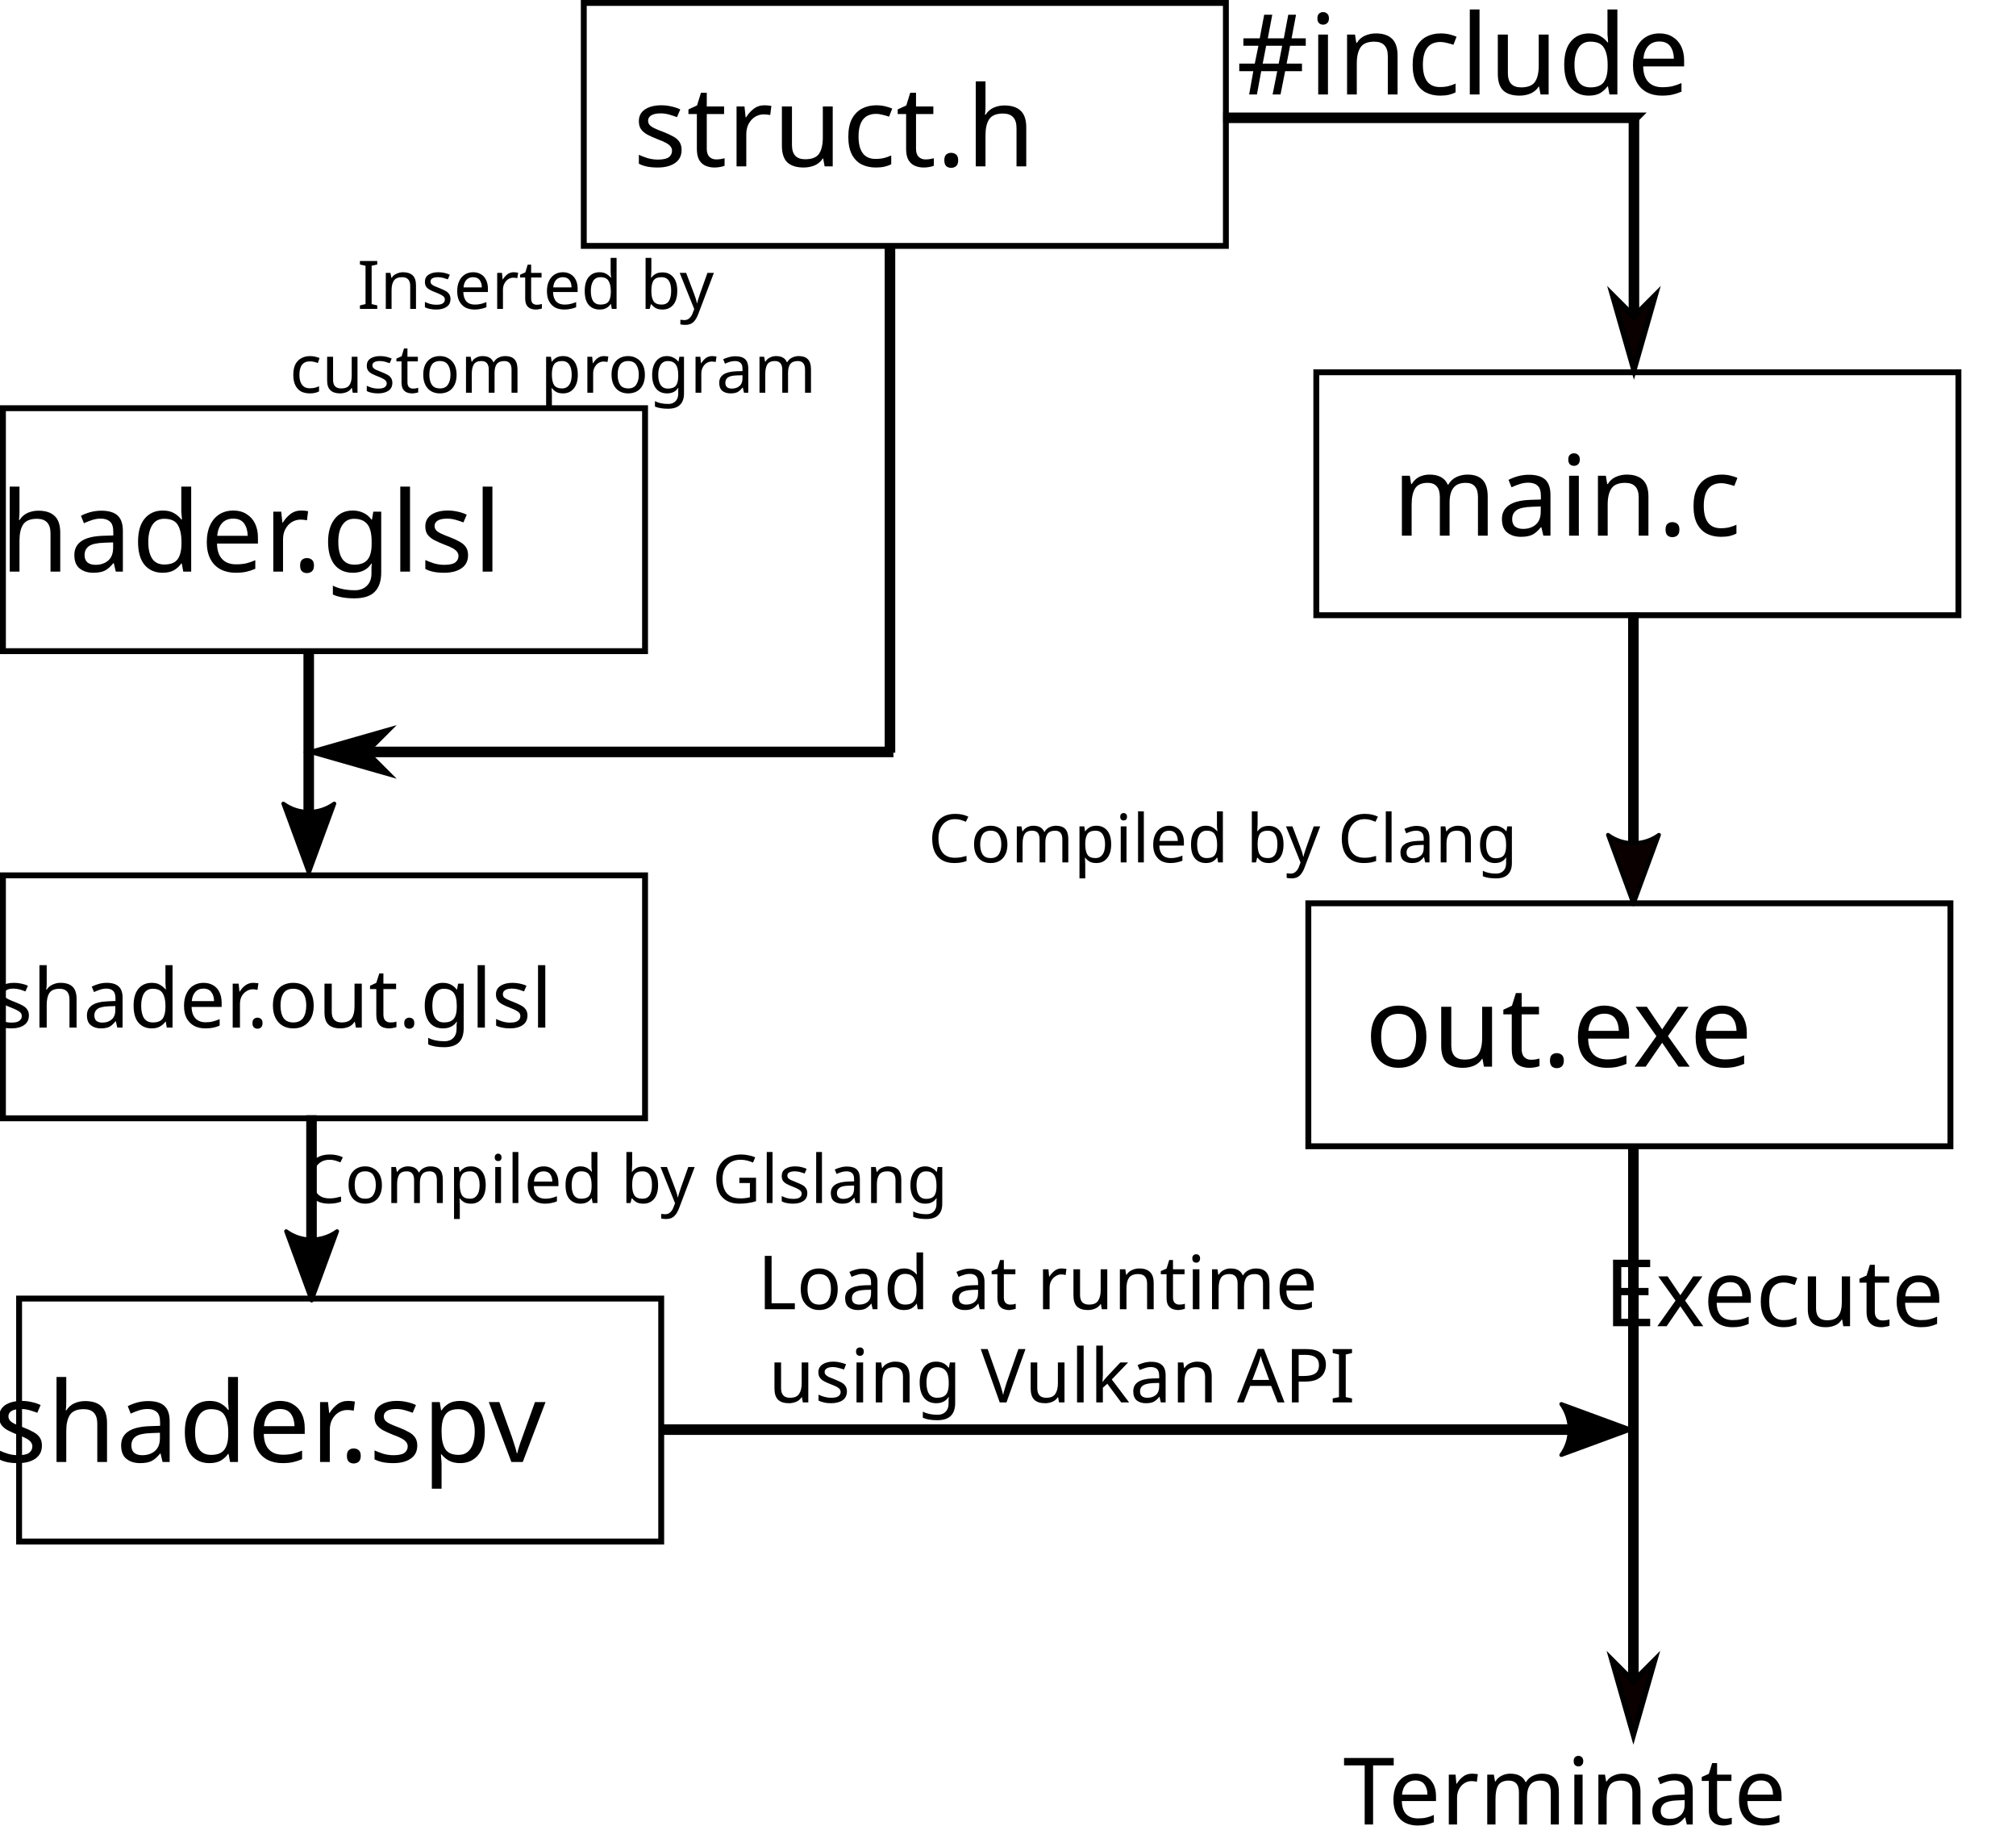
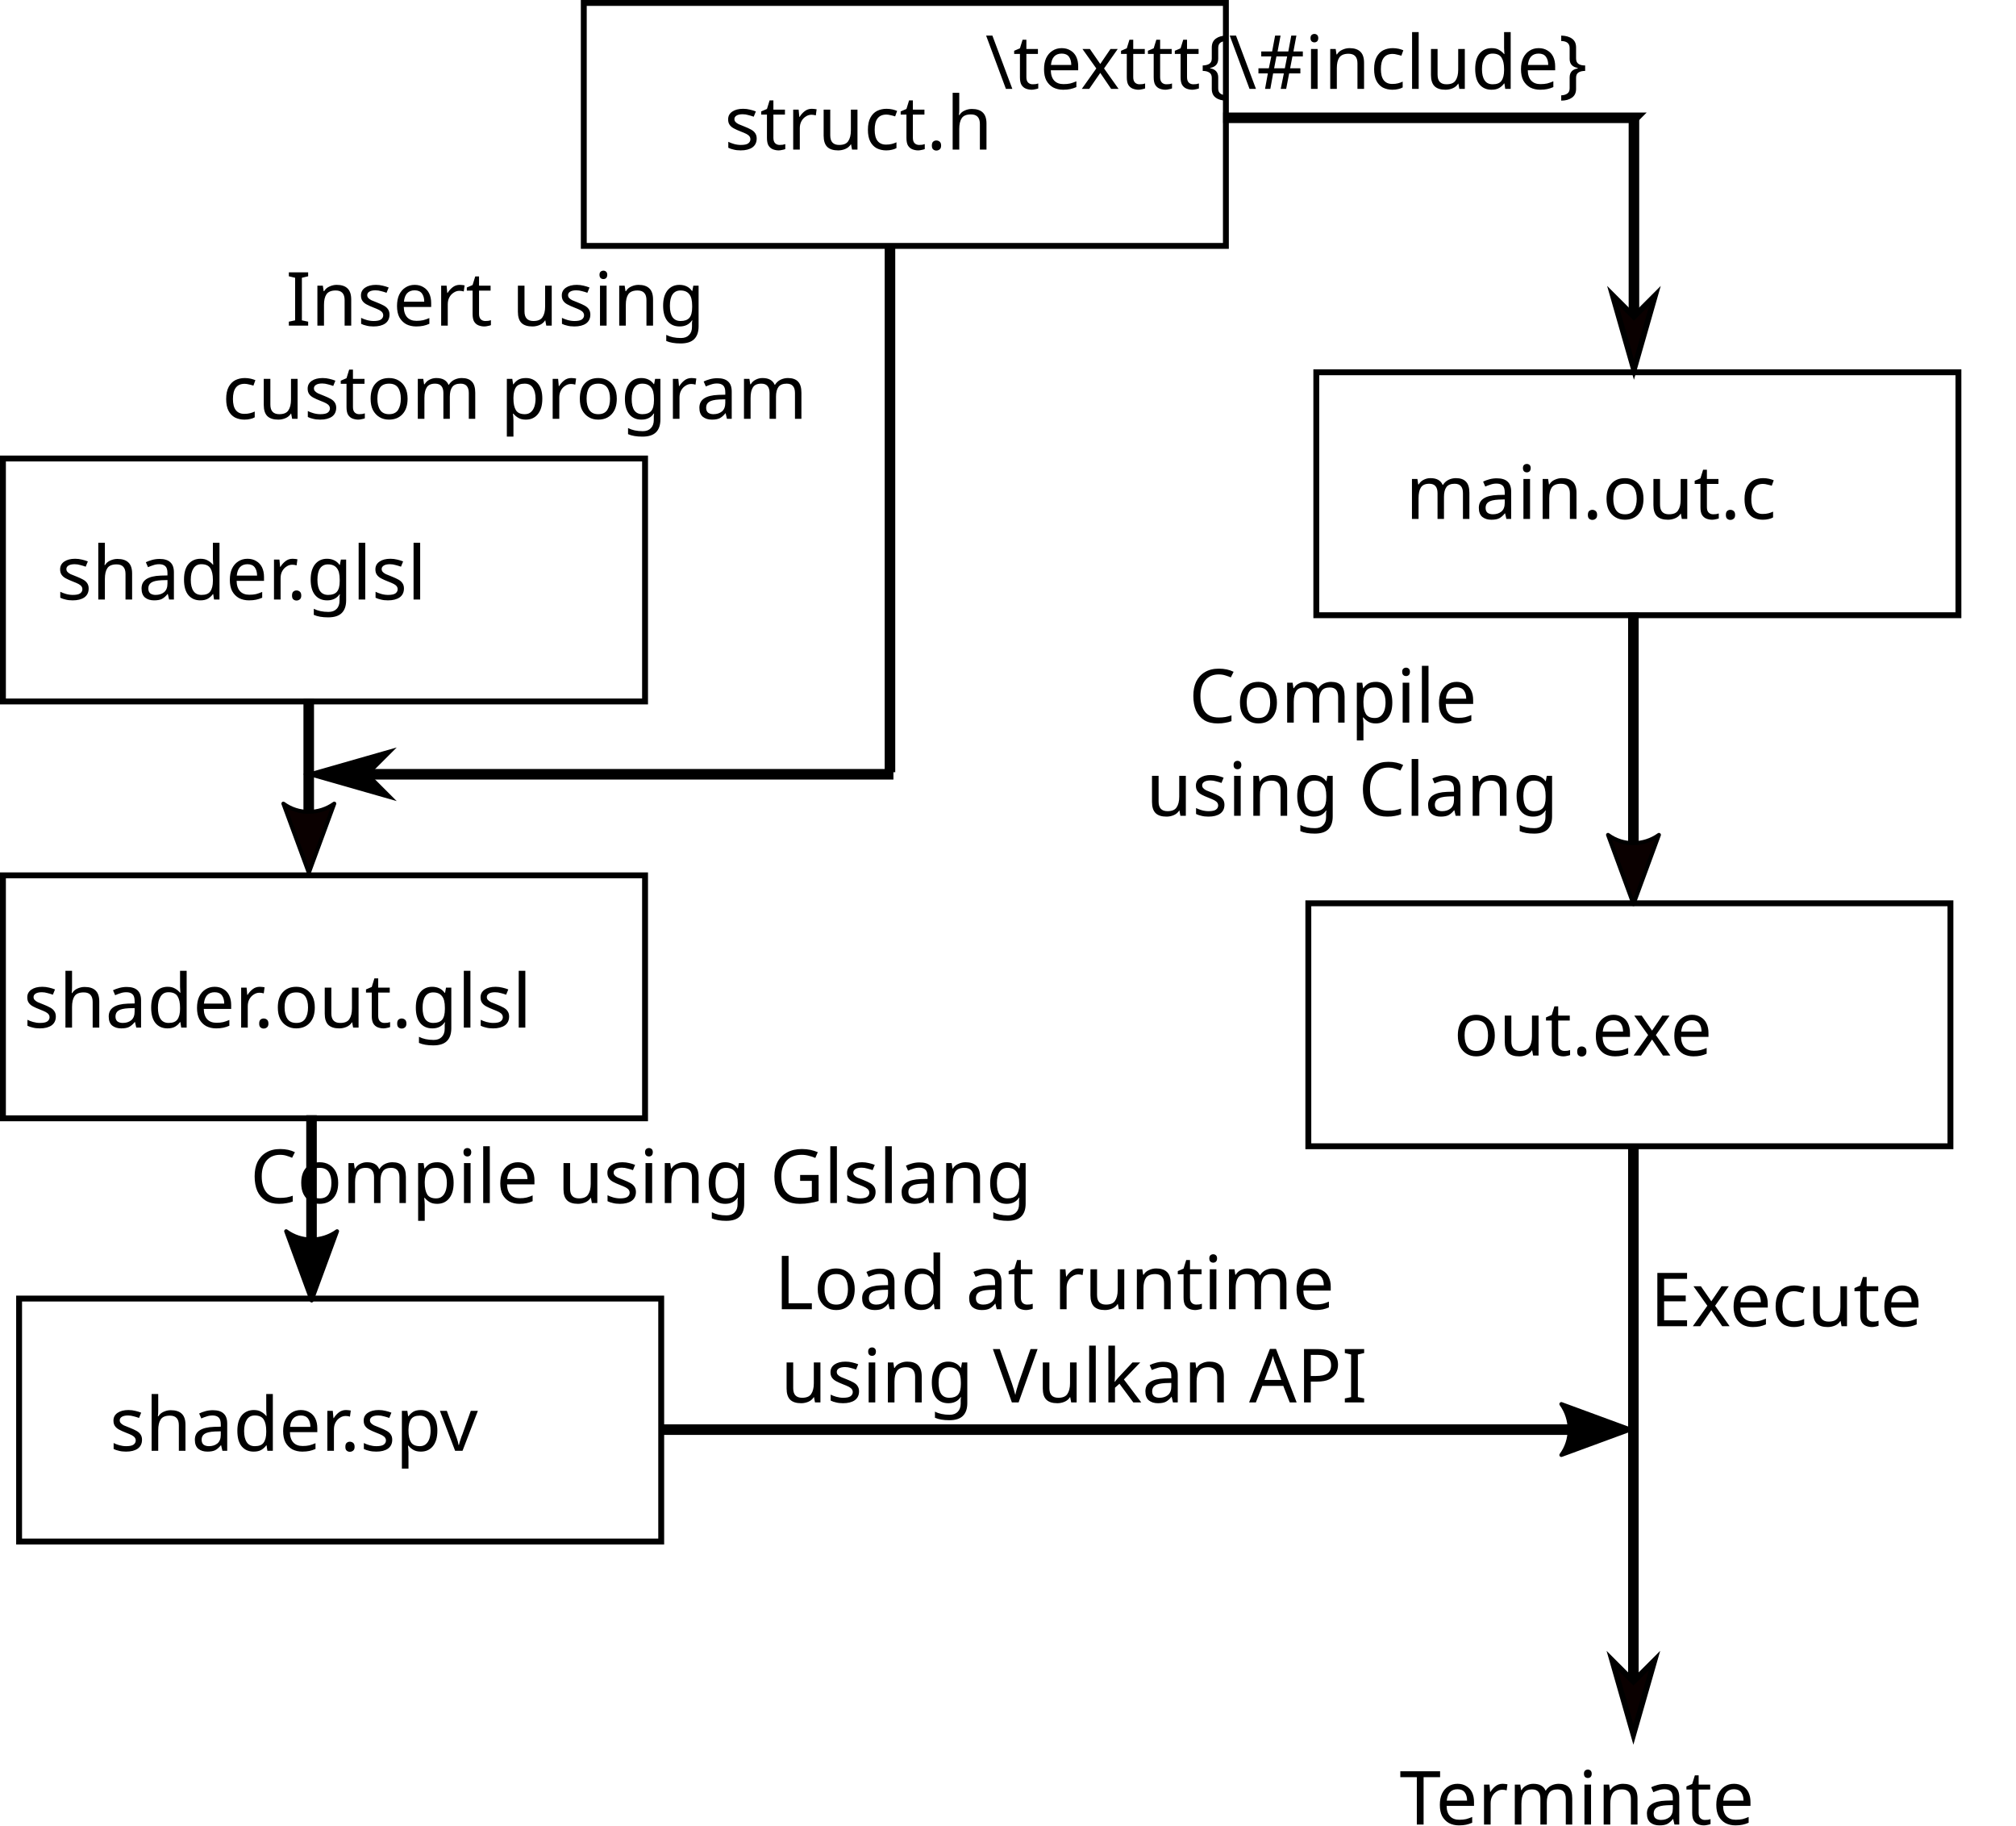
- <svg xmlns="http://www.w3.org/2000/svg" width="190.881mm" height="172.848mm" viewBox="0 0 190.881 172.848" version="1.1" id="svg8">
+ <svg xmlns="http://www.w3.org/2000/svg" id="svg8" version="1.1" viewBox="0 0 190.881 172.848" height="172.848mm" width="190.881mm">
  <defs id="defs2">
-     <marker style="overflow:visible" id="marker13497" refX="0" refY="0" orient="auto">
-       <path transform="scale(-0.6)" d="M 8.719,4.034 -2.207,0.016 8.719,-4.002 c -1.745,2.372 -1.735,5.617 -6e-7,8.035 z" style="fill:#000000;fill-opacity:1;fill-rule:evenodd;stroke:#000000;stroke-width:0.625;stroke-linejoin:round;stroke-opacity:1" id="path13495" />
+     <marker orient="auto" refY="0" refX="0" id="marker13497" style="overflow:visible">
+       <path id="path13495" style="fill:#000000;fill-opacity:1;fill-rule:evenodd;stroke:#000000;stroke-width:0.625;stroke-linejoin:round;stroke-opacity:1" d="M 8.719,4.034 -2.207,0.016 8.719,-4.002 c -1.745,2.372 -1.735,5.617 -6e-7,8.035 z" transform="scale(-0.6)" />
    </marker>
-     <marker style="overflow:visible" id="marker13397" refX="0" refY="0" orient="auto">
-       <path transform="scale(-0.6)" d="M 8.719,4.034 -2.207,0.016 8.719,-4.002 c -1.745,2.372 -1.735,5.617 -6e-7,8.035 z" style="fill:#000000;fill-opacity:1;fill-rule:evenodd;stroke:#000000;stroke-width:0.625;stroke-linejoin:round;stroke-opacity:1" id="path13395" />
+     <marker orient="auto" refY="0" refX="0" id="marker13397" style="overflow:visible">
+       <path id="path13395" style="fill:#000000;fill-opacity:1;fill-rule:evenodd;stroke:#000000;stroke-width:0.625;stroke-linejoin:round;stroke-opacity:1" d="M 8.719,4.034 -2.207,0.016 8.719,-4.002 c -1.745,2.372 -1.735,5.617 -6e-7,8.035 z" transform="scale(-0.6)" />
    </marker>
-     <marker orient="auto" refY="0" refX="0" id="Arrow1Mstart" style="overflow:visible">
-       <path id="path4687" d="M 0,0 5,-5 -12.5,0 5,5 Z" style="fill:#000000;fill-opacity:1;fill-rule:evenodd;stroke:#000000;stroke-width:1pt;stroke-opacity:1" transform="matrix(0.4,0,0,0.4,4,0)" />
+     <marker style="overflow:visible" id="Arrow1Mstart" refX="0" refY="0" orient="auto">
+       <path transform="matrix(0.4,0,0,0.4,4,0)" style="fill:#000000;fill-opacity:1;fill-rule:evenodd;stroke:#000000;stroke-width:1pt;stroke-opacity:1" d="M 0,0 5,-5 -12.5,0 5,5 Z" id="path4687" />
    </marker>
-     <marker style="overflow:visible" id="marker12097" refX="0" refY="0" orient="auto">
-       <path transform="scale(-0.6)" d="M 8.719,4.034 -2.207,0.016 8.719,-4.002 c -1.745,2.372 -1.735,5.617 -6e-7,8.035 z" style="fill:#000000;fill-opacity:1;fill-rule:evenodd;stroke:#000000;stroke-width:0.625;stroke-linejoin:round;stroke-opacity:1" id="path12095" />
+     <marker orient="auto" refY="0" refX="0" id="marker12097" style="overflow:visible">
+       <path id="path12095" style="fill:#000000;fill-opacity:1;fill-rule:evenodd;stroke:#000000;stroke-width:0.625;stroke-linejoin:round;stroke-opacity:1" d="M 8.719,4.034 -2.207,0.016 8.719,-4.002 c -1.745,2.372 -1.735,5.617 -6e-7,8.035 z" transform="scale(-0.6)" />
    </marker>
-     <marker orient="auto" refY="0" refX="0" id="Arrow1Mend" style="overflow:visible">
-       <path id="path4690" d="M 0,0 5,-5 -12.5,0 5,5 Z" style="fill:#0a0000;fill-opacity:1;fill-rule:evenodd;stroke:#000000;stroke-width:1pt;stroke-opacity:1" transform="matrix(-0.4,0,0,-0.4,-4,0)" />
+     <marker style="overflow:visible" id="Arrow1Mend" refX="0" refY="0" orient="auto">
+       <path transform="matrix(-0.4,0,0,-0.4,-4,0)" style="fill:#0a0000;fill-opacity:1;fill-rule:evenodd;stroke:#000000;stroke-width:1pt;stroke-opacity:1" d="M 0,0 5,-5 -12.5,0 5,5 Z" id="path4690" />
    </marker>
-     <marker orient="auto" refY="0" refX="0" id="Arrow2Lend" style="overflow:visible">
-       <path id="path4702" style="fill:#0a0000;fill-opacity:1;fill-rule:evenodd;stroke:#000000;stroke-width:0.625;stroke-linejoin:round;stroke-opacity:1" d="M 8.719,4.034 -2.207,0.016 8.719,-4.002 c -1.745,2.372 -1.735,5.617 -6e-7,8.035 z" transform="matrix(-1.1,0,0,-1.1,-1.1,0)" />
+     <marker style="overflow:visible" id="Arrow2Lend" refX="0" refY="0" orient="auto">
+       <path transform="matrix(-1.1,0,0,-1.1,-1.1,0)" d="M 8.719,4.034 -2.207,0.016 8.719,-4.002 c -1.745,2.372 -1.735,5.617 -6e-7,8.035 z" style="fill:#0a0000;fill-opacity:1;fill-rule:evenodd;stroke:#000000;stroke-width:0.625;stroke-linejoin:round;stroke-opacity:1" id="path4702" />
    </marker>
-     <marker orient="auto" refY="0" refX="0" id="Arrow2Mend" style="overflow:visible">
-       <path id="path4708" style="fill:#0a0000;fill-opacity:1;fill-rule:evenodd;stroke:#000000;stroke-width:0.625;stroke-linejoin:round;stroke-opacity:1" d="M 8.719,4.034 -2.207,0.016 8.719,-4.002 c -1.745,2.372 -1.735,5.617 -6e-7,8.035 z" transform="scale(-0.6)" />
+     <marker style="overflow:visible" id="Arrow2Mend" refX="0" refY="0" orient="auto">
+       <path transform="scale(-0.6)" d="M 8.719,4.034 -2.207,0.016 8.719,-4.002 c -1.745,2.372 -1.735,5.617 -6e-7,8.035 z" style="fill:#0a0000;fill-opacity:1;fill-rule:evenodd;stroke:#000000;stroke-width:0.625;stroke-linejoin:round;stroke-opacity:1" id="path4708" />
    </marker>
-     <marker orient="auto" refY="0" refX="0" id="Arrow1Lend" style="overflow:visible">
-       <path id="path4684" d="M 0,0 5,-5 -12.5,0 5,5 Z" style="fill:#0a0000;fill-opacity:1;fill-rule:evenodd;stroke:#000000;stroke-width:1pt;stroke-opacity:1" transform="matrix(-0.8,0,0,-0.8,-10,0)" />
+     <marker style="overflow:visible" id="Arrow1Lend" refX="0" refY="0" orient="auto">
+       <path transform="matrix(-0.8,0,0,-0.8,-10,0)" style="fill:#0a0000;fill-opacity:1;fill-rule:evenodd;stroke:#000000;stroke-width:1pt;stroke-opacity:1" d="M 0,0 5,-5 -12.5,0 5,5 Z" id="path4684" />
    </marker>
-     <marker orient="auto" refY="0" refX="0" id="Arrow1Lstart" style="overflow:visible">
-       <path id="path4681" d="M 0,0 5,-5 -12.5,0 5,5 Z" style="fill:#000000;fill-opacity:1;fill-rule:evenodd;stroke:#000000;stroke-width:1pt;stroke-opacity:1" transform="matrix(0.8,0,0,0.8,10,0)" />
+     <marker style="overflow:visible" id="Arrow1Lstart" refX="0" refY="0" orient="auto">
+       <path transform="matrix(0.8,0,0,0.8,10,0)" style="fill:#000000;fill-opacity:1;fill-rule:evenodd;stroke:#000000;stroke-width:1pt;stroke-opacity:1" d="M 0,0 5,-5 -12.5,0 5,5 Z" id="path4681" />
    </marker>
-     <marker orient="auto" refY="0" refX="0" id="Arrow1Lend-2" style="overflow:visible">
-       <path id="path4684-6" d="M 0,0 5,-5 -12.5,0 5,5 Z" style="fill:#0a0000;fill-opacity:1;fill-rule:evenodd;stroke:#000000;stroke-width:1pt;stroke-opacity:1" transform="matrix(-0.8,0,0,-0.8,-10,0)" />
+     <marker style="overflow:visible" id="Arrow1Lend-2" refX="0" refY="0" orient="auto">
+       <path transform="matrix(-0.8,0,0,-0.8,-10,0)" style="fill:#0a0000;fill-opacity:1;fill-rule:evenodd;stroke:#000000;stroke-width:1pt;stroke-opacity:1" d="M 0,0 5,-5 -12.5,0 5,5 Z" id="path4684-6" />
    </marker>
-     <marker orient="auto" refY="0" refX="0" id="Arrow2Mend-0" style="overflow:visible">
-       <path id="path4708-2" style="fill:#000000;fill-opacity:1;fill-rule:evenodd;stroke:#000000;stroke-width:0.625;stroke-linejoin:round;stroke-opacity:1" d="M 8.719,4.034 -2.207,0.016 8.719,-4.002 c -1.745,2.372 -1.735,5.617 -6e-7,8.035 z" transform="scale(-0.6)" />
+     <marker style="overflow:visible" id="Arrow2Mend-0" refX="0" refY="0" orient="auto">
+       <path transform="scale(-0.6)" d="M 8.719,4.034 -2.207,0.016 8.719,-4.002 c -1.745,2.372 -1.735,5.617 -6e-7,8.035 z" style="fill:#0a0000;fill-opacity:1;fill-rule:evenodd;stroke:#000000;stroke-width:0.625;stroke-linejoin:round;stroke-opacity:1" id="path4708-2" />
    </marker>
-     <marker orient="auto" refY="0" refX="0" id="Arrow2Mend-7" style="overflow:visible">
-       <path id="path4708-5" style="fill:#000000;fill-opacity:1;fill-rule:evenodd;stroke:#000000;stroke-width:0.625;stroke-linejoin:round;stroke-opacity:1" d="M 8.719,4.034 -2.207,0.016 8.719,-4.002 c -1.745,2.372 -1.735,5.617 -6e-7,8.035 z" transform="scale(-0.6)" />
+     <marker style="overflow:visible" id="Arrow2Mend-7" refX="0" refY="0" orient="auto">
+       <path transform="scale(-0.6)" d="M 8.719,4.034 -2.207,0.016 8.719,-4.002 c -1.745,2.372 -1.735,5.617 -6e-7,8.035 z" style="fill:#000000;fill-opacity:1;fill-rule:evenodd;stroke:#000000;stroke-width:0.625;stroke-linejoin:round;stroke-opacity:1" id="path4708-5" />
    </marker>
-     <marker orient="auto" refY="0" refX="0" id="Arrow2Mend-0-2" style="overflow:visible">
-       <path id="path4708-2-2" style="fill:#0a0000;fill-opacity:1;fill-rule:evenodd;stroke:#000000;stroke-width:0.625;stroke-linejoin:round;stroke-opacity:1" d="M 8.719,4.034 -2.207,0.016 8.719,-4.002 c -1.745,2.372 -1.735,5.617 -6e-7,8.035 z" transform="scale(-0.6)" />
+     <marker style="overflow:visible" id="Arrow2Mend-0-2" refX="0" refY="0" orient="auto">
+       <path transform="scale(-0.6)" d="M 8.719,4.034 -2.207,0.016 8.719,-4.002 c -1.745,2.372 -1.735,5.617 -6e-7,8.035 z" style="fill:#0a0000;fill-opacity:1;fill-rule:evenodd;stroke:#000000;stroke-width:0.625;stroke-linejoin:round;stroke-opacity:1" id="path4708-2-2" />
    </marker>
-     <marker orient="auto" refY="0" refX="0" id="Arrow1Mend-7" style="overflow:visible">
-       <path id="path4690-3" d="M 0,0 5,-5 -12.5,0 5,5 Z" style="fill:#0a0000;fill-opacity:1;fill-rule:evenodd;stroke:#000000;stroke-width:1pt;stroke-opacity:1" transform="matrix(-0.4,0,0,-0.4,-4,0)" />
+     <marker style="overflow:visible" id="Arrow1Mend-7" refX="0" refY="0" orient="auto">
+       <path transform="matrix(-0.4,0,0,-0.4,-4,0)" style="fill:#0a0000;fill-opacity:1;fill-rule:evenodd;stroke:#000000;stroke-width:1pt;stroke-opacity:1" d="M 0,0 5,-5 -12.5,0 5,5 Z" id="path4690-3" />
    </marker>
  </defs>
-   <g id="layer1" transform="translate(-4.09672,-16.66964)">
-     <rect style="opacity:1;vector-effect:none;fill:none;fill-opacity:1;stroke:#000000;stroke-width:0.557;stroke-linecap:butt;stroke-linejoin:miter;stroke-miterlimit:4;stroke-dasharray:none;stroke-dashoffset:0;stroke-opacity:1" id="rect4518" width="60.797" height="23" x="59.371" y="16.948" />
-     <text xml:space="preserve" style="font-style:normal;font-weight:normal;font-size:10.583px;line-height:125%;font-family:sans-serif;text-align:center;letter-spacing:0px;word-spacing:0px;text-anchor:middle;fill:#000000;fill-opacity:1;stroke:none;stroke-width:0.265px;stroke-linecap:butt;stroke-linejoin:miter;stroke-opacity:1" x="89.958" y="32.417" id="text4534">
-       <tspan id="tspan4532" x="89.958" y="32.417" style="stroke-width:0.265px">struct.h</tspan>
+   <g transform="translate(-4.09672,-16.66964)" id="layer1">
+     <rect y="16.948" x="59.371" height="23" width="60.797" id="rect4518" style="opacity:1;vector-effect:none;fill:none;fill-opacity:1;stroke:#000000;stroke-width:0.557;stroke-linecap:butt;stroke-linejoin:miter;stroke-miterlimit:4;stroke-dasharray:none;stroke-dashoffset:0;stroke-opacity:1" />
+     <text id="text4534" y="30.829" x="89.958" style="font-style:normal;font-variant:normal;font-weight:normal;font-stretch:normal;font-size:7.056px;line-height:125%;font-family:'Computer Modern Roman';-inkscape-font-specification:'Computer Modern Roman, ';text-align:center;letter-spacing:0px;word-spacing:0px;text-anchor:middle;fill:#000000;fill-opacity:1;stroke:none;stroke-width:0.265px;stroke-linecap:butt;stroke-linejoin:miter;stroke-opacity:1" xml:space="preserve">
+       <tspan style="font-style:normal;font-variant:normal;font-weight:normal;font-stretch:normal;font-size:7.056px;font-family:'Computer Modern Roman';-inkscape-font-specification:'Computer Modern Roman, ';stroke-width:0.265px" y="30.829" x="89.958" id="tspan4532">struct.h</tspan>
    </text>
-     <rect style="opacity:1;vector-effect:none;fill:none;fill-opacity:1;stroke:#000000;stroke-width:0.557;stroke-linecap:butt;stroke-linejoin:miter;stroke-miterlimit:4;stroke-dasharray:none;stroke-dashoffset:0;stroke-opacity:1" id="rect4518-3" width="60.797" height="23" x="128.729" y="51.911" />
-     <text xml:space="preserve" style="font-style:normal;font-weight:normal;font-size:10.583px;line-height:125%;font-family:sans-serif;text-align:center;letter-spacing:0px;word-spacing:0px;text-anchor:middle;fill:#000000;fill-opacity:1;stroke:none;stroke-width:0.265px;stroke-linecap:butt;stroke-linejoin:miter;stroke-opacity:1" x="159.317" y="67.379" id="text4534-6">
-       <tspan x="159.317" y="67.379" style="stroke-width:0.265px" id="tspan4557">main.c</tspan>
+     <rect y="51.911" x="128.729" height="23" width="60.797" id="rect4518-3" style="opacity:1;vector-effect:none;fill:none;fill-opacity:1;stroke:#000000;stroke-width:0.557;stroke-linecap:butt;stroke-linejoin:miter;stroke-miterlimit:4;stroke-dasharray:none;stroke-dashoffset:0;stroke-opacity:1" />
+     <text id="text4534-6" y="65.792" x="159.317" style="font-style:normal;font-variant:normal;font-weight:normal;font-stretch:normal;font-size:7.056px;line-height:125%;font-family:'Computer Modern Roman';-inkscape-font-specification:'Computer Modern Roman, ';text-align:center;letter-spacing:0px;word-spacing:0px;text-anchor:middle;fill:#000000;fill-opacity:1;stroke:none;stroke-width:0.265px;stroke-linecap:butt;stroke-linejoin:miter;stroke-opacity:1" xml:space="preserve">
+       <tspan id="tspan4557" style="font-style:normal;font-variant:normal;font-weight:normal;font-stretch:normal;font-size:7.056px;font-family:'Computer Modern Roman';-inkscape-font-specification:'Computer Modern Roman, ';stroke-width:0.265px" y="65.792" x="159.317">main.out.c</tspan>
    </text>
-     <rect style="opacity:1;vector-effect:none;fill:none;fill-opacity:1;stroke:#000000;stroke-width:0.557;stroke-linecap:butt;stroke-linejoin:miter;stroke-miterlimit:4;stroke-dasharray:none;stroke-dashoffset:0;stroke-opacity:1" id="rect4518-5" width="60.797" height="23" x="4.375" y="55.313" />
-     <text xml:space="preserve" style="font-style:normal;font-weight:normal;font-size:10.583px;line-height:125%;font-family:sans-serif;text-align:center;letter-spacing:0px;word-spacing:0px;text-anchor:middle;fill:#000000;fill-opacity:1;stroke:none;stroke-width:0.265px;stroke-linecap:butt;stroke-linejoin:miter;stroke-opacity:1" x="34.963" y="70.781" id="text4534-62">
-       <tspan id="tspan4532-9" x="34.963" y="70.781" style="stroke-width:0.265px">shader.glsl</tspan>
-       <tspan x="34.963" y="84.01" style="stroke-width:0.265px" id="tspan4621" />
+     <rect y="60.075" x="4.375" height="23" width="60.797" id="rect4518-5" style="opacity:1;vector-effect:none;fill:none;fill-opacity:1;stroke:#000000;stroke-width:0.557;stroke-linecap:butt;stroke-linejoin:miter;stroke-miterlimit:4;stroke-dasharray:none;stroke-dashoffset:0;stroke-opacity:1" />
+     <text id="text4534-62" y="73.427" x="33.375" style="font-style:normal;font-variant:normal;font-weight:normal;font-stretch:normal;font-size:7.056px;line-height:125%;font-family:'Computer Modern Roman';-inkscape-font-specification:'Computer Modern Roman, ';text-align:center;letter-spacing:0px;word-spacing:0px;text-anchor:middle;fill:#000000;fill-opacity:1;stroke:none;stroke-width:0.265px;stroke-linecap:butt;stroke-linejoin:miter;stroke-opacity:1" xml:space="preserve">
+       <tspan style="font-style:normal;font-variant:normal;font-weight:normal;font-stretch:normal;font-size:7.056px;font-family:'Computer Modern Roman';-inkscape-font-specification:'Computer Modern Roman, ';stroke-width:0.265px" y="73.427" x="33.375" id="tspan4532-9">shader.glsl</tspan>
+       <tspan id="tspan4621" style="font-style:normal;font-variant:normal;font-weight:normal;font-stretch:normal;font-size:7.056px;font-family:'Computer Modern Roman';-inkscape-font-specification:'Computer Modern Roman, ';stroke-width:0.265px" y="82.247" x="33.375" />
    </text>
-     <rect style="opacity:1;vector-effect:none;fill:none;fill-opacity:1;stroke:#000000;stroke-width:0.557;stroke-linecap:butt;stroke-linejoin:miter;stroke-miterlimit:4;stroke-dasharray:none;stroke-dashoffset:0;stroke-opacity:1" id="rect4518-5-1" width="60.797" height="23" x="4.375" y="99.536" />
-     <text xml:space="preserve" style="font-style:normal;font-weight:normal;font-size:7.761px;line-height:125%;font-family:sans-serif;text-align:center;letter-spacing:0px;word-spacing:0px;text-anchor:middle;fill:#000000;fill-opacity:1;stroke:none;stroke-width:0.265px;stroke-linecap:butt;stroke-linejoin:miter;stroke-opacity:1" x="34.963" y="113.946" id="text4534-62-2">
-       <tspan x="34.963" y="113.946" style="font-size:7.761px;stroke-width:0.265px" id="tspan4623">shader.out.glsl</tspan>
+     <rect y="99.536" x="4.375" height="23" width="60.797" id="rect4518-5-1" style="opacity:1;vector-effect:none;fill:none;fill-opacity:1;stroke:#000000;stroke-width:0.557;stroke-linecap:butt;stroke-linejoin:miter;stroke-miterlimit:4;stroke-dasharray:none;stroke-dashoffset:0;stroke-opacity:1" />
+     <text id="text4534-62-2" y="113.946" x="34.963" style="font-style:normal;font-weight:normal;font-size:7.056px;line-height:125%;font-family:'Computer Modern Roman';text-align:center;letter-spacing:0px;word-spacing:0px;text-anchor:middle;fill:#000000;fill-opacity:1;stroke:none;stroke-width:0.265px;stroke-linecap:butt;stroke-linejoin:miter;stroke-opacity:1;-inkscape-font-specification:'Computer Modern Roman, ';font-stretch:normal;font-variant:normal;" xml:space="preserve">
+       <tspan id="tspan4623" style="font-size:7.056px;stroke-width:0.265px;-inkscape-font-specification:'Computer Modern Roman, ';font-family:'Computer Modern Roman';font-weight:normal;font-style:normal;font-stretch:normal;font-variant:normal;" y="113.946" x="34.963">shader.out.glsl</tspan>
    </text>
-     <rect style="opacity:1;vector-effect:none;fill:none;fill-opacity:1;stroke:#000000;stroke-width:0.557;stroke-linecap:butt;stroke-linejoin:miter;stroke-miterlimit:4;stroke-dasharray:none;stroke-dashoffset:0;stroke-opacity:1" id="rect4518-5-1-0" width="60.797" height="23" x="5.905" y="139.601" />
-     <text xml:space="preserve" style="font-style:normal;font-weight:normal;font-size:10.583px;line-height:125%;font-family:sans-serif;text-align:center;letter-spacing:0px;word-spacing:0px;text-anchor:middle;fill:#000000;fill-opacity:1;stroke:none;stroke-width:0.265px;stroke-linecap:butt;stroke-linejoin:miter;stroke-opacity:1" x="36.492" y="155.07" id="text4534-62-2-9">
-       <tspan x="36.492" y="155.07" style="stroke-width:0.265px" id="tspan4650">shader.spv</tspan>
+     <rect y="139.601" x="5.905" height="23" width="60.797" id="rect4518-5-1-0" style="opacity:1;vector-effect:none;fill:none;fill-opacity:1;stroke:#000000;stroke-width:0.557;stroke-linecap:butt;stroke-linejoin:miter;stroke-miterlimit:4;stroke-dasharray:none;stroke-dashoffset:0;stroke-opacity:1" />
+     <text id="text4534-62-2-9" y="154.012" x="36.492" style="font-style:normal;font-variant:normal;font-weight:normal;font-stretch:normal;font-size:7.056px;line-height:125%;font-family:'Computer Modern Roman';-inkscape-font-specification:'Computer Modern Roman, ';text-align:center;letter-spacing:0px;word-spacing:0px;text-anchor:middle;fill:#000000;fill-opacity:1;stroke:none;stroke-width:0.265px;stroke-linecap:butt;stroke-linejoin:miter;stroke-opacity:1" xml:space="preserve">
+       <tspan id="tspan4650" style="font-style:normal;font-variant:normal;font-weight:normal;font-stretch:normal;font-size:7.056px;font-family:'Computer Modern Roman';-inkscape-font-specification:'Computer Modern Roman, ';stroke-width:0.265px" y="154.012" x="36.492">shader.spv</tspan>
    </text>
-     <rect style="opacity:1;vector-effect:none;fill:none;fill-opacity:1;stroke:#000000;stroke-width:0.557;stroke-linecap:butt;stroke-linejoin:miter;stroke-miterlimit:4;stroke-dasharray:none;stroke-dashoffset:0;stroke-opacity:1" id="rect4518-3-6" width="60.797" height="23" x="127.973" y="102.182" />
-     <text xml:space="preserve" style="font-style:normal;font-weight:normal;font-size:10.583px;line-height:125%;font-family:sans-serif;text-align:center;letter-spacing:0px;word-spacing:0px;text-anchor:middle;fill:#000000;fill-opacity:1;stroke:none;stroke-width:0.265px;stroke-linecap:butt;stroke-linejoin:miter;stroke-opacity:1" x="158.561" y="117.65" id="text4534-6-0">
-       <tspan x="158.561" y="117.65" style="stroke-width:0.265px" id="tspan4675">out.exe</tspan>
+     <rect y="102.182" x="127.973" height="23" width="60.797" id="rect4518-3-6" style="opacity:1;vector-effect:none;fill:none;fill-opacity:1;stroke:#000000;stroke-width:0.557;stroke-linecap:butt;stroke-linejoin:miter;stroke-miterlimit:4;stroke-dasharray:none;stroke-dashoffset:0;stroke-opacity:1" />
+     <text id="text4534-6-0" y="116.592" x="158.561" style="font-style:normal;font-variant:normal;font-weight:normal;font-stretch:normal;font-size:7.056px;line-height:125%;font-family:'Computer Modern Roman';-inkscape-font-specification:'Computer Modern Roman, ';text-align:center;letter-spacing:0px;word-spacing:0px;text-anchor:middle;fill:#000000;fill-opacity:1;stroke:none;stroke-width:0.265px;stroke-linecap:butt;stroke-linejoin:miter;stroke-opacity:1" xml:space="preserve">
+       <tspan id="tspan4675" style="font-style:normal;font-variant:normal;font-weight:normal;font-stretch:normal;font-size:7.056px;font-family:'Computer Modern Roman';-inkscape-font-specification:'Computer Modern Roman, ';stroke-width:0.265px" y="116.592" x="158.561">out.exe</tspan>
    </text>
-     <path style="fill:#0a0000;fill-opacity:1;fill-rule:evenodd;stroke:#000000;stroke-width:1;stroke-linecap:butt;stroke-linejoin:miter;stroke-miterlimit:4;stroke-dasharray:none;stroke-dashoffset:0;stroke-opacity:1;marker-end:url(#Arrow1Mend)" d="m 158.75,125.021 v 54.844" id="path4679" />
-     <path style="fill:none;fill-rule:evenodd;stroke:#000000;stroke-width:1;stroke-linecap:butt;stroke-linejoin:miter;stroke-miterlimit:4;stroke-dasharray:none;stroke-opacity:1;marker-end:url(#marker13497)" d="M 66.675,152.008 H 157.162" id="path6971" />
-     <path style="fill:#0a0000;fill-opacity:1;fill-rule:evenodd;stroke:#000000;stroke-width:1;stroke-linecap:butt;stroke-linejoin:miter;stroke-miterlimit:4;stroke-dasharray:none;stroke-dashoffset:0;stroke-opacity:1;marker-end:url(#Arrow2Mend)" d="M 158.75,74.668 V 100.937" id="path4679-1" />
-     <text xml:space="preserve" style="font-style:normal;font-weight:normal;font-size:8.819px;line-height:125%;font-family:sans-serif;text-align:center;letter-spacing:0px;word-spacing:0px;text-anchor:middle;fill:#000000;fill-opacity:1;stroke:none;stroke-width:0.265px;stroke-linecap:butt;stroke-linejoin:miter;stroke-opacity:1" x="177.8" y="142.219" id="text8718">
-       <tspan x="177.8" y="142.219" style="font-size:8.819px;stroke-width:0.265px" id="tspan8738">Execute</tspan>
+     <path id="path4679" d="m 158.75,125.021 v 54.844" style="fill:#0a0000;fill-opacity:1;fill-rule:evenodd;stroke:#000000;stroke-width:1;stroke-linecap:butt;stroke-linejoin:miter;stroke-miterlimit:4;stroke-dasharray:none;stroke-dashoffset:0;stroke-opacity:1;marker-end:url(#Arrow1Mend)" />
+     <path id="path6971" d="M 66.675,152.008 H 157.162" style="fill:none;fill-rule:evenodd;stroke:#000000;stroke-width:1;stroke-linecap:butt;stroke-linejoin:miter;stroke-miterlimit:4;stroke-dasharray:none;stroke-opacity:1;marker-end:url(#marker13497)" />
+     <path id="path4679-1" d="M 158.75,74.668 V 100.937" style="fill:#0a0000;fill-opacity:1;fill-rule:evenodd;stroke:#000000;stroke-width:1;stroke-linecap:butt;stroke-linejoin:miter;stroke-miterlimit:4;stroke-dasharray:none;stroke-dashoffset:0;stroke-opacity:1;marker-end:url(#Arrow2Mend)" />
+     <text id="text8718" y="142.219" x="177.8" style="font-style:normal;font-weight:normal;font-size:7.056px;line-height:125%;font-family:'Computer Modern Roman';text-align:center;letter-spacing:0px;word-spacing:0px;text-anchor:middle;fill:#000000;fill-opacity:1;stroke:none;stroke-width:0.265px;stroke-linecap:butt;stroke-linejoin:miter;stroke-opacity:1;-inkscape-font-specification:'Computer Modern Roman, ';font-stretch:normal;font-variant:normal;" xml:space="preserve">
+       <tspan id="tspan8738" style="font-size:7.056px;stroke-width:0.265px;-inkscape-font-specification:'Computer Modern Roman, ';font-family:'Computer Modern Roman';font-weight:normal;font-style:normal;font-stretch:normal;font-variant:normal;" y="142.219" x="177.8">Execute</tspan>
    </text>
-     <text xml:space="preserve" style="font-style:normal;font-weight:normal;font-size:8.819px;line-height:100%;font-family:sans-serif;text-align:center;letter-spacing:0px;word-spacing:0px;text-anchor:middle;fill:#000000;fill-opacity:1;stroke:none;stroke-width:0.265px;stroke-linecap:butt;stroke-linejoin:miter;stroke-opacity:1" x="110.358" y="140.608" id="text8718-8">
-       <tspan x="110.358" y="140.608" style="font-size:7.056px;line-height:100%;stroke-width:0.265px" id="tspan13383">Load at runtime</tspan>
-       <tspan x="110.358" y="149.428" style="font-size:7.056px;line-height:100%;stroke-width:0.265px" id="tspan13387">using Vulkan API</tspan>
+     <text id="text8718-8" y="140.608" x="110.358" style="font-style:normal;font-weight:normal;font-size:7.056px;line-height:100%;font-family:'Computer Modern Roman';text-align:center;letter-spacing:0px;word-spacing:0px;text-anchor:middle;fill:#000000;fill-opacity:1;stroke:none;stroke-width:0.265px;stroke-linecap:butt;stroke-linejoin:miter;stroke-opacity:1;-inkscape-font-specification:'Computer Modern Roman, ';font-stretch:normal;font-variant:normal;" xml:space="preserve">
+       <tspan id="tspan13383" style="font-size:7.056px;line-height:100%;stroke-width:0.265px;-inkscape-font-specification:'Computer Modern Roman, ';font-family:'Computer Modern Roman';font-weight:normal;font-style:normal;font-stretch:normal;font-variant:normal;" y="140.608" x="110.358">Load at runtime</tspan>
+       <tspan id="tspan13387" style="font-size:7.056px;line-height:100%;stroke-width:0.265px;-inkscape-font-specification:'Computer Modern Roman, ';font-family:'Computer Modern Roman';font-weight:normal;font-style:normal;font-stretch:normal;font-variant:normal;" y="149.428" x="110.358">using Vulkan API</tspan>
    </text>
-     <text xml:space="preserve" style="font-style:normal;font-weight:normal;font-size:8.819px;line-height:125%;font-family:sans-serif;text-align:center;letter-spacing:0px;word-spacing:0px;text-anchor:middle;fill:#000000;fill-opacity:1;stroke:none;stroke-width:0.265px;stroke-linecap:butt;stroke-linejoin:miter;stroke-opacity:1" x="157.983" y="189.393" id="text8718-9">
-       <tspan x="157.983" y="189.393" style="font-size:8.819px;stroke-width:0.265px" id="tspan9450">Terminate</tspan>
+     <text id="text8718-9" y="189.393" x="157.983" style="font-style:normal;font-weight:normal;font-size:7.056px;line-height:125%;font-family:'Computer Modern Roman';text-align:center;letter-spacing:0px;word-spacing:0px;text-anchor:middle;fill:#000000;fill-opacity:1;stroke:none;stroke-width:0.265px;stroke-linecap:butt;stroke-linejoin:miter;stroke-opacity:1;-inkscape-font-specification:'Computer Modern Roman, ';font-stretch:normal;font-variant:normal;" xml:space="preserve">
+       <tspan id="tspan9450" style="font-size:7.056px;stroke-width:0.265px;-inkscape-font-specification:'Computer Modern Roman, ';font-family:'Computer Modern Roman';font-weight:normal;font-style:normal;font-stretch:normal;font-variant:normal;" y="189.393" x="157.983">Terminate</tspan>
    </text>
-     <path style="fill:#0a0000;fill-opacity:1;fill-rule:evenodd;stroke:#000000;stroke-width:1;stroke-linecap:butt;stroke-linejoin:miter;stroke-miterlimit:4;stroke-dasharray:none;stroke-dashoffset:0;stroke-opacity:1;marker-end:url(#Arrow2Mend-0)" d="M 33.328,78.057 V 97.977" id="path4679-1-3" />
-     <path style="fill:#0a0000;fill-opacity:1;fill-rule:evenodd;stroke:#000000;stroke-width:1;stroke-linecap:butt;stroke-linejoin:miter;stroke-miterlimit:4;stroke-dasharray:none;stroke-dashoffset:0;stroke-opacity:1;marker-end:url(#Arrow2Mend-7)" d="m 33.592,122.243 v 16.215" id="path4679-1-9" />
-     <path style="fill:#0a0000;fill-opacity:1;fill-rule:evenodd;stroke:#000000;stroke-width:1;stroke-linecap:butt;stroke-linejoin:miter;stroke-miterlimit:4;stroke-dasharray:none;stroke-dashoffset:0;stroke-opacity:1" d="M 88.361,39.957 V 87.923" id="path4679-1-3-8" />
-     <path style="fill:none;fill-rule:evenodd;stroke:#000000;stroke-width:1;stroke-linecap:butt;stroke-linejoin:miter;stroke-miterlimit:4;stroke-dasharray:none;stroke-opacity:1;marker-start:url(#Arrow1Mstart)" d="m 34.744,87.852 h 53.446 l -3e-6,0.265" id="path6971-9" />
-     <path style="fill:#0a0000;fill-opacity:1;fill-rule:evenodd;stroke:#000000;stroke-width:1;stroke-linecap:butt;stroke-linejoin:miter;stroke-miterlimit:4;stroke-dasharray:none;stroke-dashoffset:0;stroke-opacity:1;marker-end:url(#Arrow1Mend-7)" d="M 158.803,27.822 V 50.651" id="path4679-6" />
-     <path style="fill:none;fill-rule:evenodd;stroke:#000000;stroke-width:1;stroke-linecap:butt;stroke-linejoin:miter;stroke-miterlimit:4;stroke-dasharray:none;stroke-opacity:1" d="m 119.91,27.822 h 38.894 l -0.265,0.265" id="path6971-1" />
-     <text xml:space="preserve" style="font-style:normal;font-variant:normal;font-weight:normal;font-stretch:normal;font-size:10.583px;line-height:125%;font-family:'Fira Code';-inkscape-font-specification:'Fira Code';text-align:center;letter-spacing:0px;word-spacing:0px;text-anchor:middle;fill:#000000;fill-opacity:1;stroke:none;stroke-width:0.265px;stroke-linecap:butt;stroke-linejoin:miter;stroke-opacity:1" x="149.516" y="25.616" id="text8718-2">
-       <tspan x="149.516" y="25.616" style="font-style:normal;font-variant:normal;font-weight:normal;font-stretch:normal;font-family:'Fira Code';-inkscape-font-specification:'Fira Code';stroke-width:0.265px" id="tspan13319">#include</tspan>
+     <path id="path4679-1-3" d="m 33.328,82.82 0,15.157" style="fill:#0a0000;fill-opacity:1;fill-rule:evenodd;stroke:#000000;stroke-width:1;stroke-linecap:butt;stroke-linejoin:miter;stroke-miterlimit:4;stroke-dasharray:none;stroke-dashoffset:0;stroke-opacity:1;marker-end:url(#Arrow2Mend-0)" />
+     <path id="path4679-1-9" d="m 33.592,122.243 v 16.215" style="fill:#0a0000;fill-opacity:1;fill-rule:evenodd;stroke:#000000;stroke-width:1;stroke-linecap:butt;stroke-linejoin:miter;stroke-miterlimit:4;stroke-dasharray:none;stroke-dashoffset:0;stroke-opacity:1;marker-end:url(#Arrow2Mend-7)" />
+     <path id="path4679-1-3-8" d="m 88.361,39.957 0,49.817" style="fill:#0a0000;fill-opacity:1;fill-rule:evenodd;stroke:#000000;stroke-width:1;stroke-linecap:butt;stroke-linejoin:miter;stroke-miterlimit:4;stroke-dasharray:none;stroke-dashoffset:0;stroke-opacity:1" />
+     <path id="path6971-9" d="m 34.744,89.968 h 53.446 l -3e-6,0.265" style="fill:none;fill-rule:evenodd;stroke:#000000;stroke-width:1;stroke-linecap:butt;stroke-linejoin:miter;stroke-miterlimit:4;stroke-dasharray:none;stroke-opacity:1;marker-start:url(#Arrow1Mstart)" />
+     <path id="path4679-6" d="M 158.803,27.822 V 50.651" style="fill:#0a0000;fill-opacity:1;fill-rule:evenodd;stroke:#000000;stroke-width:1;stroke-linecap:butt;stroke-linejoin:miter;stroke-miterlimit:4;stroke-dasharray:none;stroke-dashoffset:0;stroke-opacity:1;marker-end:url(#Arrow1Mend-7)" />
+     <path id="path6971-1" d="m 119.91,27.822 h 38.894 l -0.265,0.265" style="fill:none;fill-rule:evenodd;stroke:#000000;stroke-width:1;stroke-linecap:butt;stroke-linejoin:miter;stroke-miterlimit:4;stroke-dasharray:none;stroke-opacity:1" />
+     <text id="text8718-2" y="25.087" x="130.467" style="font-style:normal;font-variant:normal;font-weight:normal;font-stretch:normal;font-size:7.056px;line-height:125%;font-family:'Fira Code';-inkscape-font-specification:'Fira Code';text-align:center;letter-spacing:0px;word-spacing:0px;text-anchor:middle;fill:#000000;fill-opacity:1;stroke:none;stroke-width:0.265px;stroke-linecap:butt;stroke-linejoin:miter;stroke-opacity:1" xml:space="preserve">
+       <tspan id="tspan13319" style="font-style:normal;font-variant:normal;font-weight:normal;font-stretch:normal;font-size:7.056px;font-family:'Fira Code';-inkscape-font-specification:'Fira Code';stroke-width:0.265px" y="25.087" x="130.467">\texttt{\#include}</tspan>
    </text>
-     <text xml:space="preserve" style="font-style:normal;font-weight:normal;font-size:6.35px;line-height:125%;font-family:sans-serif;text-align:center;letter-spacing:0px;word-spacing:0px;text-anchor:middle;fill:#000000;fill-opacity:1;stroke:none;stroke-width:0.265px;stroke-linecap:butt;stroke-linejoin:miter;stroke-opacity:1" x="124.008" y="98.307" id="text8718-2-3">
-       <tspan x="124.008" y="98.307" style="font-size:6.35px;stroke-width:0.265px" id="tspan13319-1">Compiled by Clang</tspan>
+     <text id="text8718-2-3" y="85.078" x="136.708" style="font-style:normal;font-variant:normal;font-weight:normal;font-stretch:normal;font-size:7.056px;line-height:125%;font-family:'Computer Modern Roman';-inkscape-font-specification:'Computer Modern Roman, ';text-align:center;letter-spacing:0px;word-spacing:0px;text-anchor:middle;fill:#000000;fill-opacity:1;stroke:none;stroke-width:0.265px;stroke-linecap:butt;stroke-linejoin:miter;stroke-opacity:1" xml:space="preserve">
+       <tspan id="tspan13319-1" style="font-style:normal;font-variant:normal;font-weight:normal;font-stretch:normal;font-size:7.056px;font-family:'Computer Modern Roman';-inkscape-font-specification:'Computer Modern Roman, ';stroke-width:0.265px" y="85.078" x="136.708">Compile</tspan>
+       <tspan id="tspan13774" style="font-style:normal;font-variant:normal;font-weight:normal;font-stretch:normal;font-size:7.056px;font-family:'Computer Modern Roman';-inkscape-font-specification:'Computer Modern Roman, ';stroke-width:0.265px" y="93.897" x="136.708">using Clang</tspan>
    </text>
-     <text xml:space="preserve" style="font-style:normal;font-weight:normal;font-size:6.35px;line-height:125%;font-family:sans-serif;text-align:center;letter-spacing:0px;word-spacing:0px;text-anchor:middle;fill:#000000;fill-opacity:1;stroke:none;stroke-width:0.265px;stroke-linecap:butt;stroke-linejoin:miter;stroke-opacity:1" x="60.59" y="45.91" id="text13343">
-       <tspan x="60.59" y="45.91" style="font-size:6.35px;stroke-width:0.265px" id="tspan13345">Inserted by</tspan>
-       <tspan x="60.59" y="53.848" style="font-size:6.35px;stroke-width:0.265px" id="tspan13349">custom program</tspan>
+     <text id="text13343" y="47.498" x="57.415" style="font-style:normal;font-variant:normal;font-weight:normal;font-stretch:normal;font-size:7.056px;line-height:125%;font-family:'Computer Modern Roman';-inkscape-font-specification:'Computer Modern Roman, ';text-align:center;letter-spacing:0px;word-spacing:0px;text-anchor:middle;fill:#000000;fill-opacity:1;stroke:none;stroke-width:0.265px;stroke-linecap:butt;stroke-linejoin:miter;stroke-opacity:1" xml:space="preserve">
+       <tspan id="tspan13776" style="font-style:normal;font-variant:normal;font-weight:normal;font-stretch:normal;font-size:7.056px;line-height:100%;font-family:'Computer Modern Roman';-inkscape-font-specification:'Computer Modern Roman, ';stroke-width:0.265px" y="47.498" x="57.415">Insert using</tspan>
+       <tspan id="tspan13349" style="font-style:normal;font-variant:normal;font-weight:normal;font-stretch:normal;font-size:7.056px;line-height:100%;font-family:'Computer Modern Roman';-inkscape-font-specification:'Computer Modern Roman, ';stroke-width:0.265px" y="56.317" x="57.415">custom program</tspan>
    </text>
-     <text xml:space="preserve" style="font-style:normal;font-weight:normal;font-size:6.35px;line-height:125%;font-family:sans-serif;text-align:center;letter-spacing:0px;word-spacing:0px;text-anchor:middle;fill:#000000;fill-opacity:1;stroke:none;stroke-width:0.265px;stroke-linecap:butt;stroke-linejoin:miter;stroke-opacity:1" x="69.083" y="130.554" id="text8718-8-9">
-       <tspan id="tspan8716-7-4" x="69.083" y="130.554" style="font-size:6.35px;stroke-width:0.265px">Compiled by Glslang</tspan>
-       <tspan x="69.083" y="138.491" style="font-size:6.35px;stroke-width:0.265px" id="tspan13369" />
+     <text id="text8718-8-9" y="130.554" x="71.2" style="font-style:normal;font-variant:normal;font-weight:normal;font-stretch:normal;font-size:7.056px;line-height:125%;font-family:'Computer Modern Roman';-inkscape-font-specification:'Computer Modern Roman, ';text-align:center;letter-spacing:0px;word-spacing:0px;text-anchor:middle;fill:#000000;fill-opacity:1;stroke:none;stroke-width:0.265px;stroke-linecap:butt;stroke-linejoin:miter;stroke-opacity:1" xml:space="preserve">
+       <tspan style="font-style:normal;font-variant:normal;font-weight:normal;font-stretch:normal;font-size:7.056px;font-family:'Computer Modern Roman';-inkscape-font-specification:'Computer Modern Roman, ';stroke-width:0.265px" y="130.554" x="71.2" id="tspan8716-7-4">Compile using Glslang</tspan>
+       <tspan id="tspan13369" style="font-style:normal;font-variant:normal;font-weight:normal;font-stretch:normal;font-size:7.056px;font-family:'Computer Modern Roman';-inkscape-font-specification:'Computer Modern Roman, ';stroke-width:0.265px" y="139.373" x="71.2" />
+     </text>
+     <rect y="-18.303" x="128.215" height="23" width="60.797" id="rect4518-3-8" style="opacity:1;vector-effect:none;fill:none;fill-opacity:1;stroke:#000000;stroke-width:0.557;stroke-linecap:butt;stroke-linejoin:miter;stroke-miterlimit:4;stroke-dasharray:none;stroke-dashoffset:0;stroke-opacity:1" />
+     <text id="text4534-6-8" y="-4.422" x="158.802" style="font-style:normal;font-variant:normal;font-weight:normal;font-stretch:normal;font-size:7.056px;line-height:125%;font-family:'Computer Modern Roman';-inkscape-font-specification:'Computer Modern Roman, ';text-align:center;letter-spacing:0px;word-spacing:0px;text-anchor:middle;fill:#000000;fill-opacity:1;stroke:none;stroke-width:0.265px;stroke-linecap:butt;stroke-linejoin:miter;stroke-opacity:1" xml:space="preserve">
+       <tspan id="tspan4557-7" style="font-style:normal;font-variant:normal;font-weight:normal;font-stretch:normal;font-size:7.056px;font-family:'Computer Modern Roman';-inkscape-font-specification:'Computer Modern Roman, ';stroke-width:0.265px" y="-4.422" x="158.802">main.c</tspan>
+     </text>
+     <text id="text13914" y="64.106" x="167.08" style="font-style:normal;font-weight:normal;font-size:10.583px;line-height:125%;font-family:sans-serif;text-align:center;letter-spacing:0px;word-spacing:0px;text-anchor:middle;fill:#000000;fill-opacity:1;stroke:none;stroke-width:0.265px;stroke-linecap:butt;stroke-linejoin:miter;stroke-opacity:1" xml:space="preserve">
+       <tspan style="stroke-width:0.265px" y="73.469" x="167.08" id="tspan13912" />
    </text>
  </g>
</svg>
